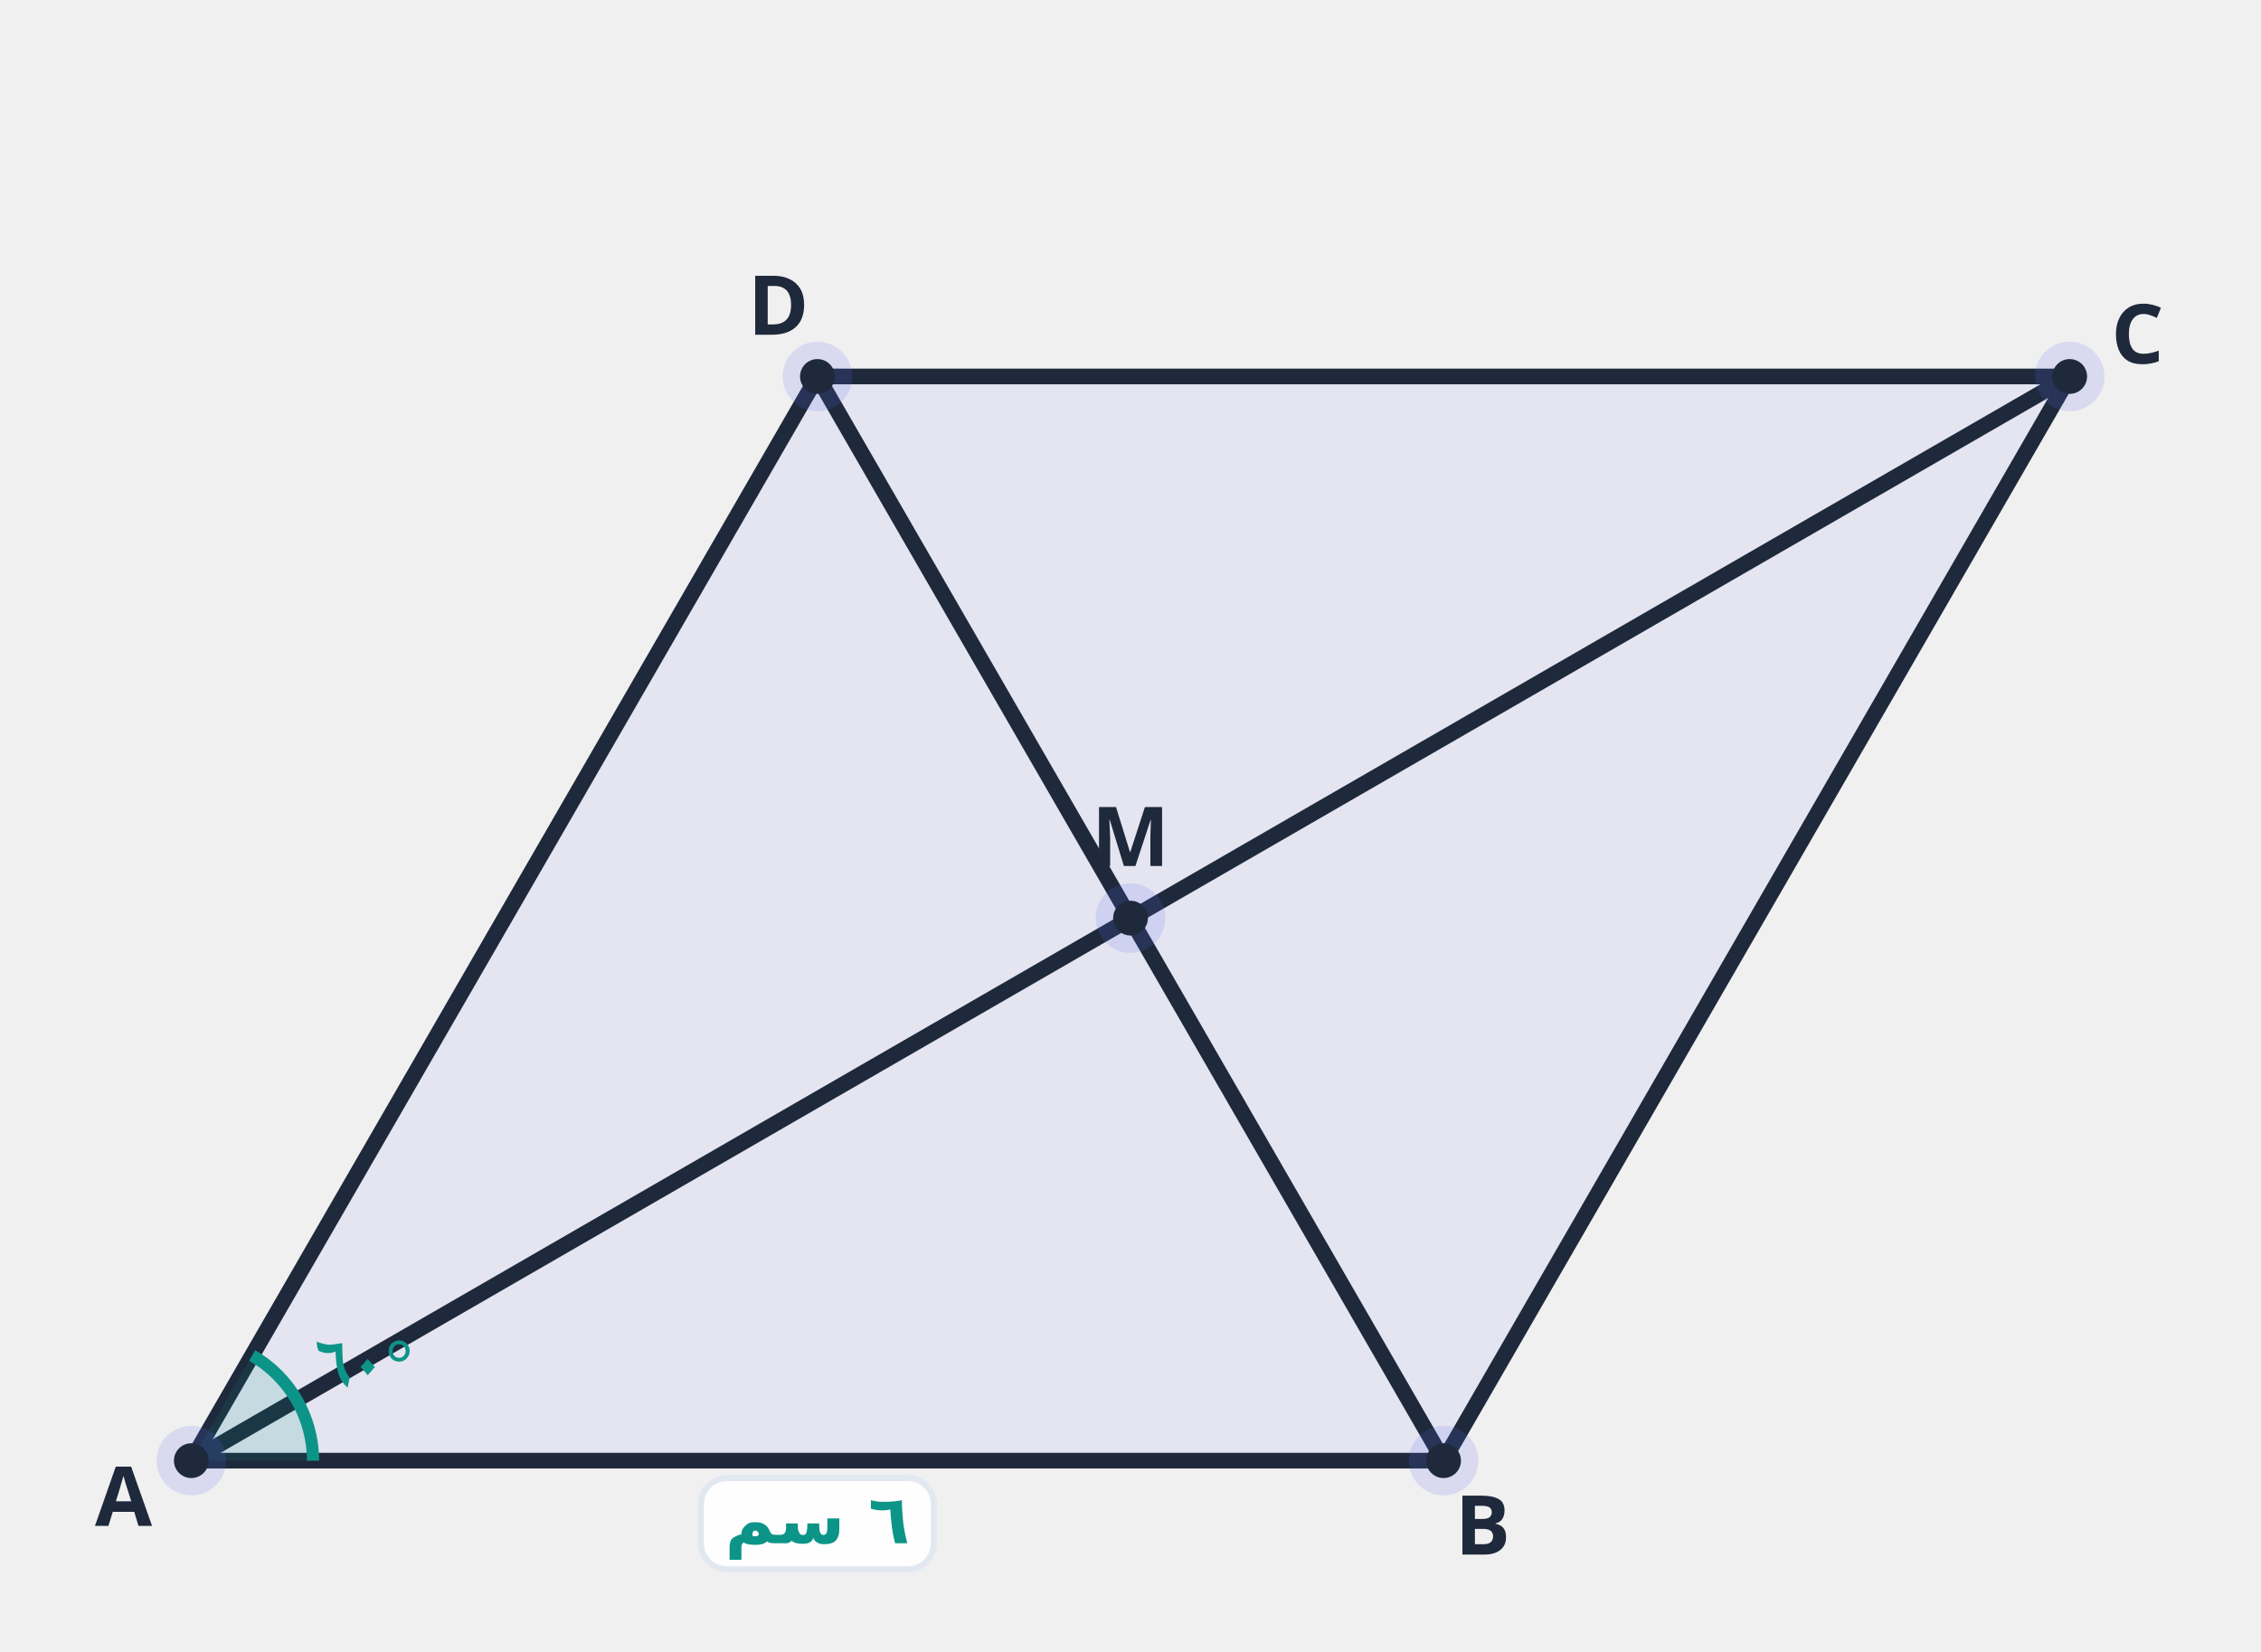
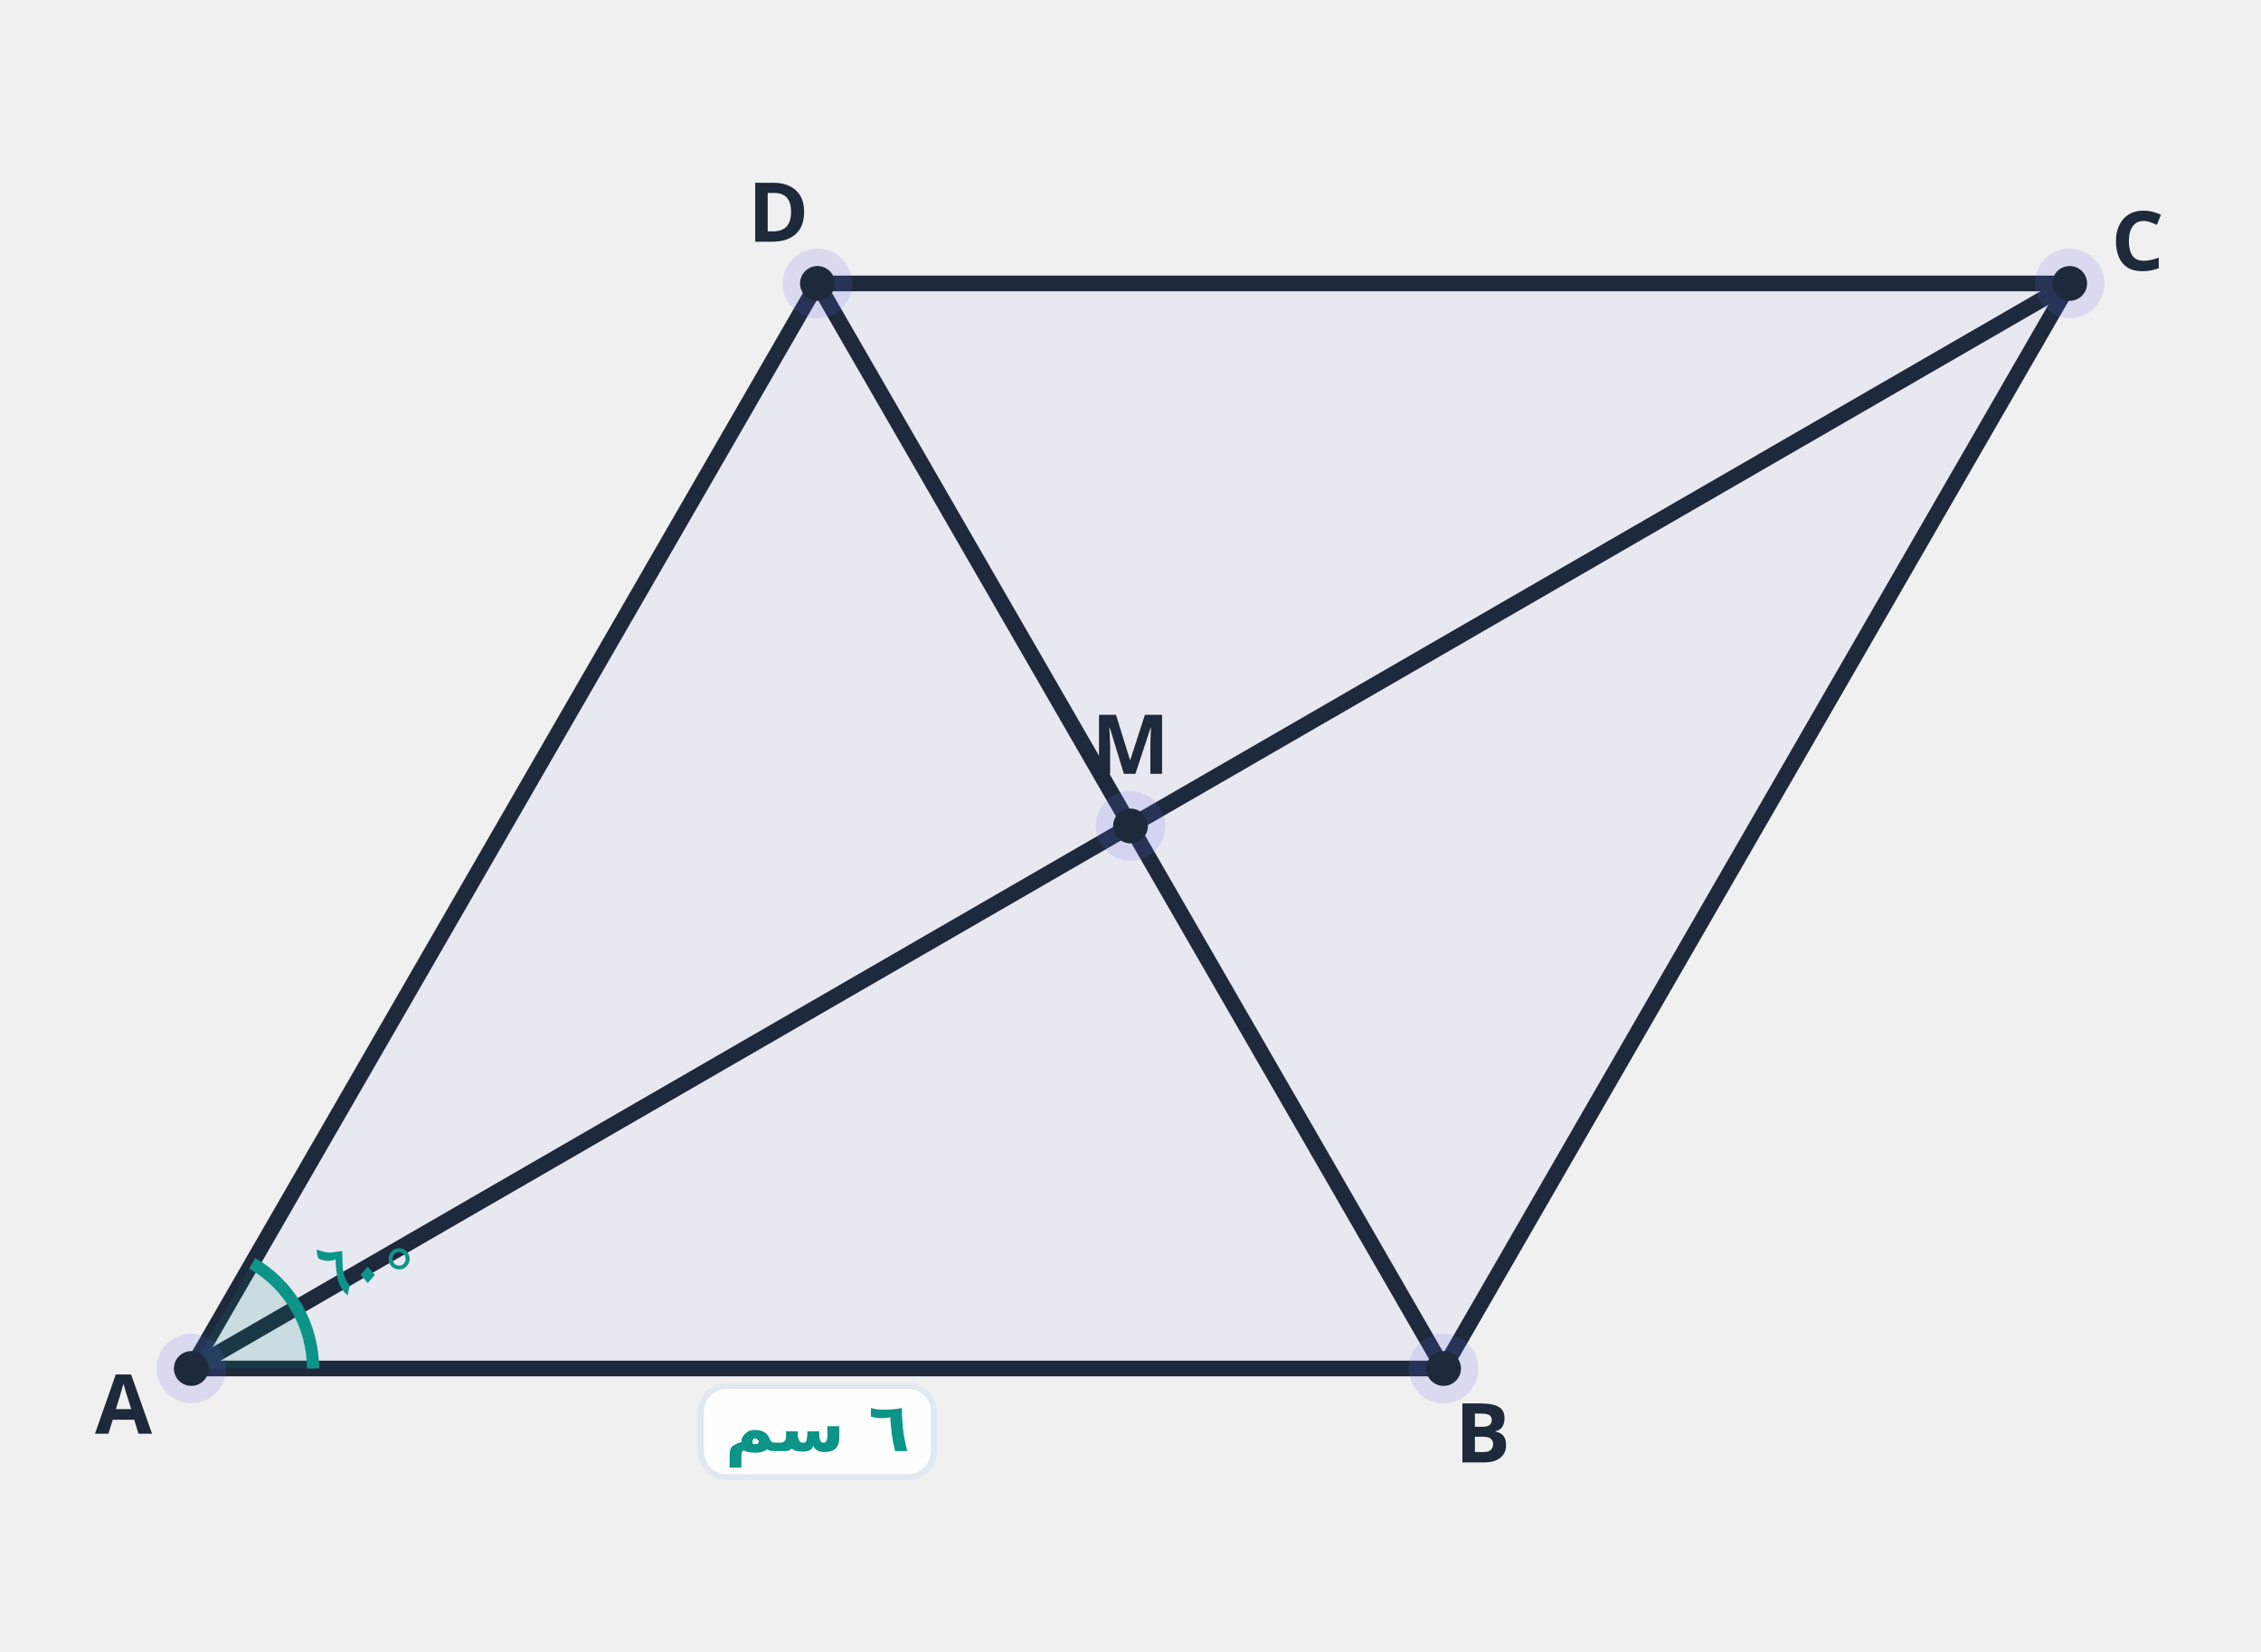
<svg xmlns="http://www.w3.org/2000/svg" viewBox="0 0 260 190" class="w-full h-auto select-none">
  <g class="geometry-surface-tints">
-     <polygon points="22.0,168.0 166.0,168.0 238.0,43.3 94.0,43.3" fill="#6366F1" fill-opacity="0.08" stroke="#4F46E5" stroke-opacity="0.25" stroke-width="0.8" stroke-linejoin="round" />
+     <polygon points="22.0,157.4 166.0,157.4 238.0,32.6 94.0,32.6" fill="#6366F1" fill-opacity="0.06" stroke="none" />
  </g>
-   <line x1="22" y1="168" x2="166" y2="168" stroke="#1E293B" stroke-width="1.8" stroke-linecap="round" />
-   <rect x="80.6" y="170.0" width="26.8" height="10.5" rx="3" fill="#FFFFFF" stroke="#E2E8F0" stroke-width="0.7" opacity="0.95" />
-   <text x="94.0" y="177.5" text-anchor="middle" font-size="7.8" font-weight="800" font-family="system-ui, sans-serif" fill="#0D9488">٦ سم</text>
-   <line x1="166" y1="168" x2="238" y2="43.3" stroke="#1E293B" stroke-width="1.8" stroke-linecap="round" />
-   <line x1="238" y1="43.3" x2="94" y2="43.3" stroke="#1E293B" stroke-width="1.8" stroke-linecap="round" />
-   <line x1="94" y1="43.3" x2="22" y2="168" stroke="#1E293B" stroke-width="1.8" stroke-linecap="round" />
-   <line x1="22" y1="168" x2="238" y2="43.3" stroke="#1E293B" stroke-width="1.8" stroke-linecap="round" />
-   <line x1="166" y1="168" x2="94" y2="43.3" stroke="#1E293B" stroke-width="1.8" stroke-linecap="round" />
+   <line x1="22" y1="157.4" x2="166" y2="157.4" stroke="#1E293B" stroke-width="1.8" stroke-linecap="round" />
+   <rect x="80.6" y="159.4" width="26.8" height="10.5" rx="3" fill="#FFFFFF" stroke="#E2E8F0" stroke-width="0.7" opacity="0.95" />
+   <text x="94.0" y="166.9" text-anchor="middle" font-size="7.8" font-weight="800" font-family="system-ui, sans-serif" fill="#0D9488">٦ سم</text>
+   <line x1="166" y1="157.4" x2="238" y2="32.6" stroke="#1E293B" stroke-width="1.8" stroke-linecap="round" />
+   <line x1="238" y1="32.6" x2="94" y2="32.6" stroke="#1E293B" stroke-width="1.8" stroke-linecap="round" />
+   <line x1="94" y1="32.6" x2="22" y2="157.4" stroke="#1E293B" stroke-width="1.8" stroke-linecap="round" />
+   <line x1="22" y1="157.4" x2="238" y2="32.6" stroke="#1E293B" stroke-width="1.8" stroke-linecap="round" />
+   <line x1="166" y1="157.4" x2="94" y2="32.6" stroke="#1E293B" stroke-width="1.8" stroke-linecap="round" />
  <g class="geometry-figure-angles">
-     <path d="M 22.0 168.0 L 29.0 155.9 A 14 14 0 0 1 36.0 168.0 Z" fill="#0D9488" fill-opacity="0.14" stroke="none" />
-     <path d="M 29.0 155.9 A 14 14 0 0 1 36.0 168.0" fill="none" stroke="#0D9488" stroke-width="1.4" />
-     <text x="41.9" y="159.5" text-anchor="middle" font-size="8" font-weight="bold" fill="#0D9488">٦٠°</text>
+     <path d="M 22.0 157.4 L 29.0 145.3 A 14 14 0 0 1 36.0 157.4 Z" fill="#0D9488" fill-opacity="0.14" stroke="none" />
+     <path d="M 29.0 145.3 A 14 14 0 0 1 36.0 157.4" fill="none" stroke="#0D9488" stroke-width="1.4" />
+     <text x="41.9" y="148.9" text-anchor="middle" font-size="8" font-weight="bold" fill="#0D9488">٦٠°</text>
  </g>
-   <circle cx="22" cy="168" r="4" fill="#6366F1" fill-opacity="0.16" />
-   <circle cx="22" cy="168" r="2" fill="#1E293B" />
-   <text x="14.2" y="175.5" text-anchor="middle" font-size="9.5" font-weight="900" font-family="system-ui, sans-serif" fill="#1E293B">A</text>
-   <circle cx="166" cy="168" r="4" fill="#6366F1" fill-opacity="0.16" />
-   <circle cx="166" cy="168" r="2" fill="#1E293B" />
-   <text x="170.5" y="178.8" text-anchor="middle" font-size="9.5" font-weight="900" font-family="system-ui, sans-serif" fill="#1E293B">B</text>
-   <circle cx="238" cy="43.3" r="4" fill="#6366F1" fill-opacity="0.16" />
-   <circle cx="238" cy="43.3" r="2" fill="#1E293B" />
-   <text x="245.8" y="41.8" text-anchor="middle" font-size="9.5" font-weight="900" font-family="system-ui, sans-serif" fill="#1E293B">C</text>
-   <circle cx="94" cy="43.3" r="4" fill="#6366F1" fill-opacity="0.16" />
-   <circle cx="94" cy="43.3" r="2" fill="#1E293B" />
-   <text x="89.5" y="38.5" text-anchor="middle" font-size="9.5" font-weight="900" font-family="system-ui, sans-serif" fill="#1E293B">D</text>
-   <circle cx="130" cy="105.6" r="4" fill="#6366F1" fill-opacity="0.16" />
-   <circle cx="130" cy="105.6" r="2" fill="#1E293B" />
-   <text x="130.0" y="99.6" text-anchor="middle" font-size="9.5" font-weight="900" font-family="system-ui, sans-serif" fill="#1E293B">M</text>
+   <circle cx="22" cy="157.4" r="4" fill="#6366F1" fill-opacity="0.16" />
+   <circle cx="22" cy="157.4" r="2" fill="#1E293B" />
+   <text x="14.2" y="164.9" text-anchor="middle" font-size="9.5" font-weight="900" font-family="system-ui, sans-serif" fill="#1E293B">A</text>
+   <circle cx="166" cy="157.4" r="4" fill="#6366F1" fill-opacity="0.16" />
+   <circle cx="166" cy="157.4" r="2" fill="#1E293B" />
+   <text x="170.5" y="168.2" text-anchor="middle" font-size="9.5" font-weight="900" font-family="system-ui, sans-serif" fill="#1E293B">B</text>
+   <circle cx="238" cy="32.6" r="4" fill="#6366F1" fill-opacity="0.16" />
+   <circle cx="238" cy="32.6" r="2" fill="#1E293B" />
+   <text x="245.8" y="31.1" text-anchor="middle" font-size="9.5" font-weight="900" font-family="system-ui, sans-serif" fill="#1E293B">C</text>
+   <circle cx="94" cy="32.6" r="4" fill="#6366F1" fill-opacity="0.16" />
+   <circle cx="94" cy="32.6" r="2" fill="#1E293B" />
+   <text x="89.5" y="27.8" text-anchor="middle" font-size="9.5" font-weight="900" font-family="system-ui, sans-serif" fill="#1E293B">D</text>
+   <circle cx="130" cy="95" r="4" fill="#6366F1" fill-opacity="0.16" />
+   <circle cx="130" cy="95" r="2" fill="#1E293B" />
+   <text x="130.0" y="89.0" text-anchor="middle" font-size="9.5" font-weight="900" font-family="system-ui, sans-serif" fill="#1E293B">M</text>
</svg>
